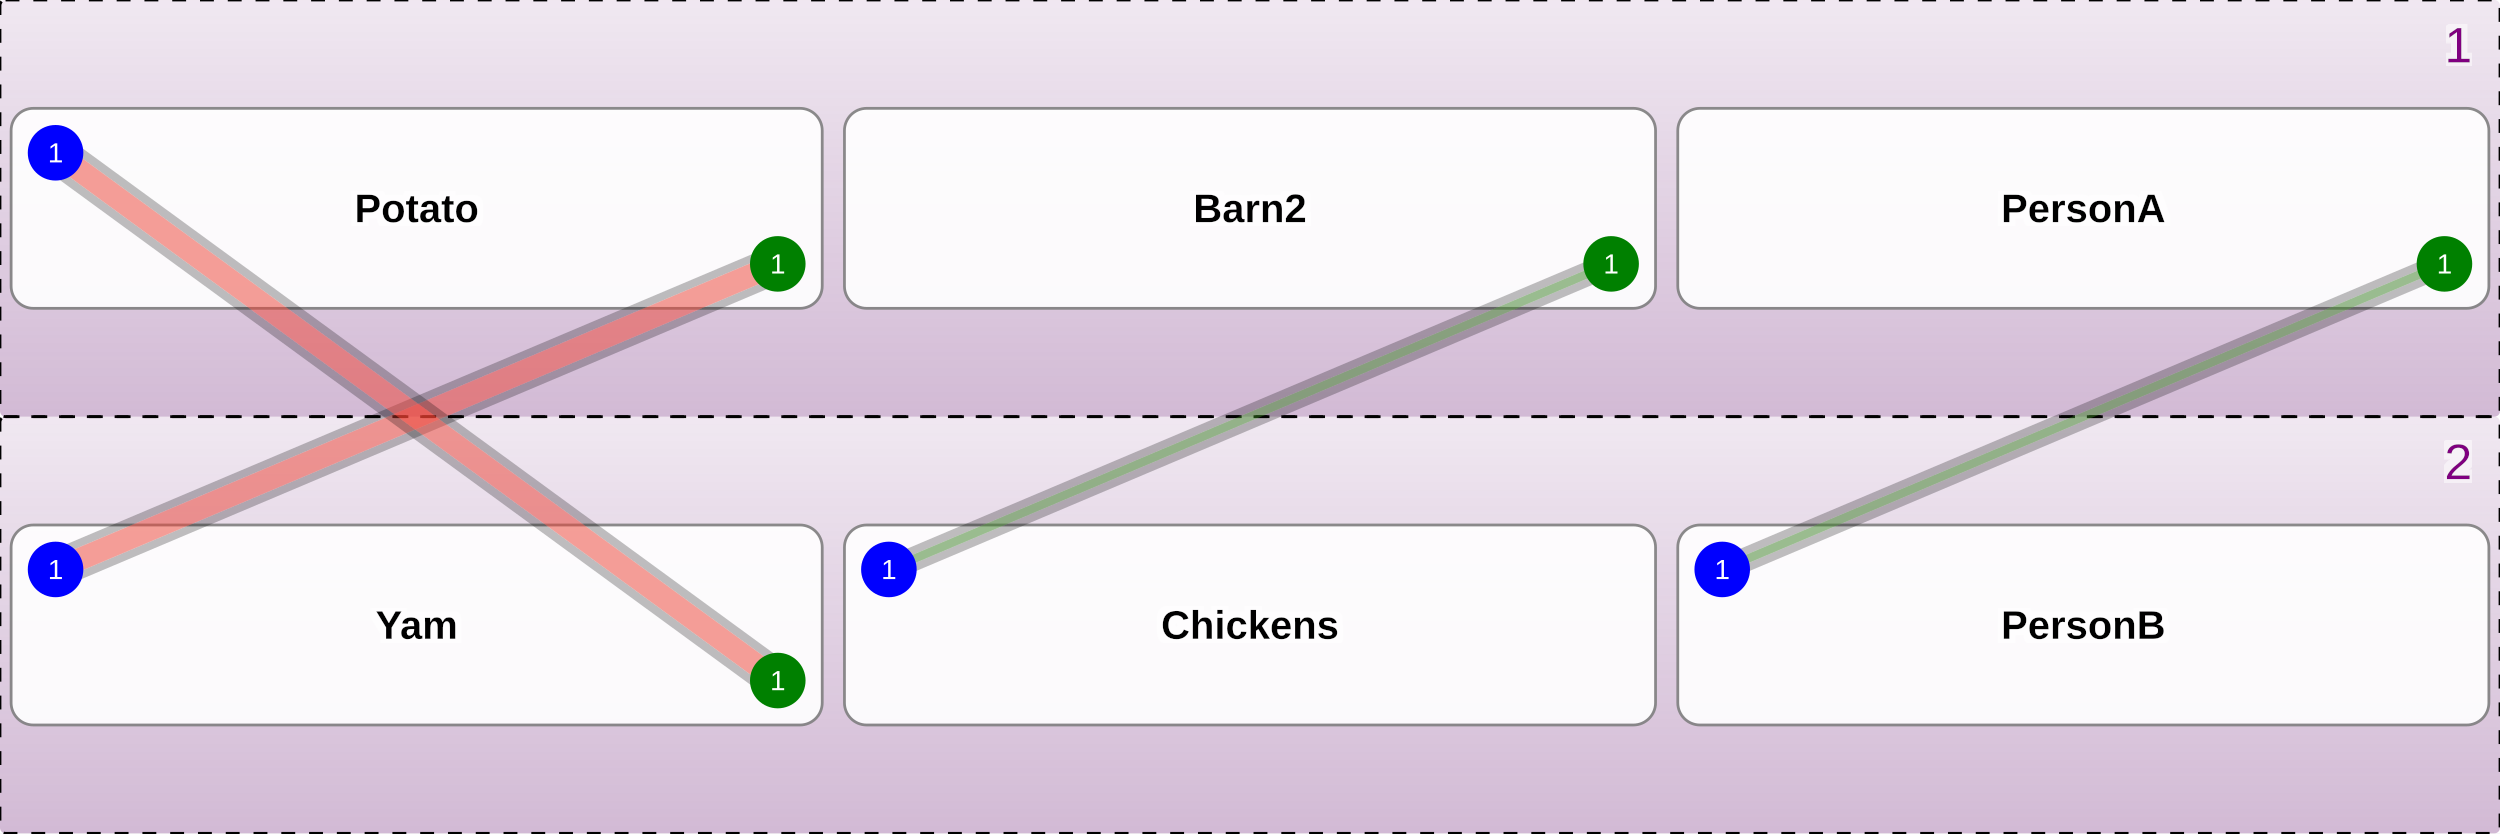
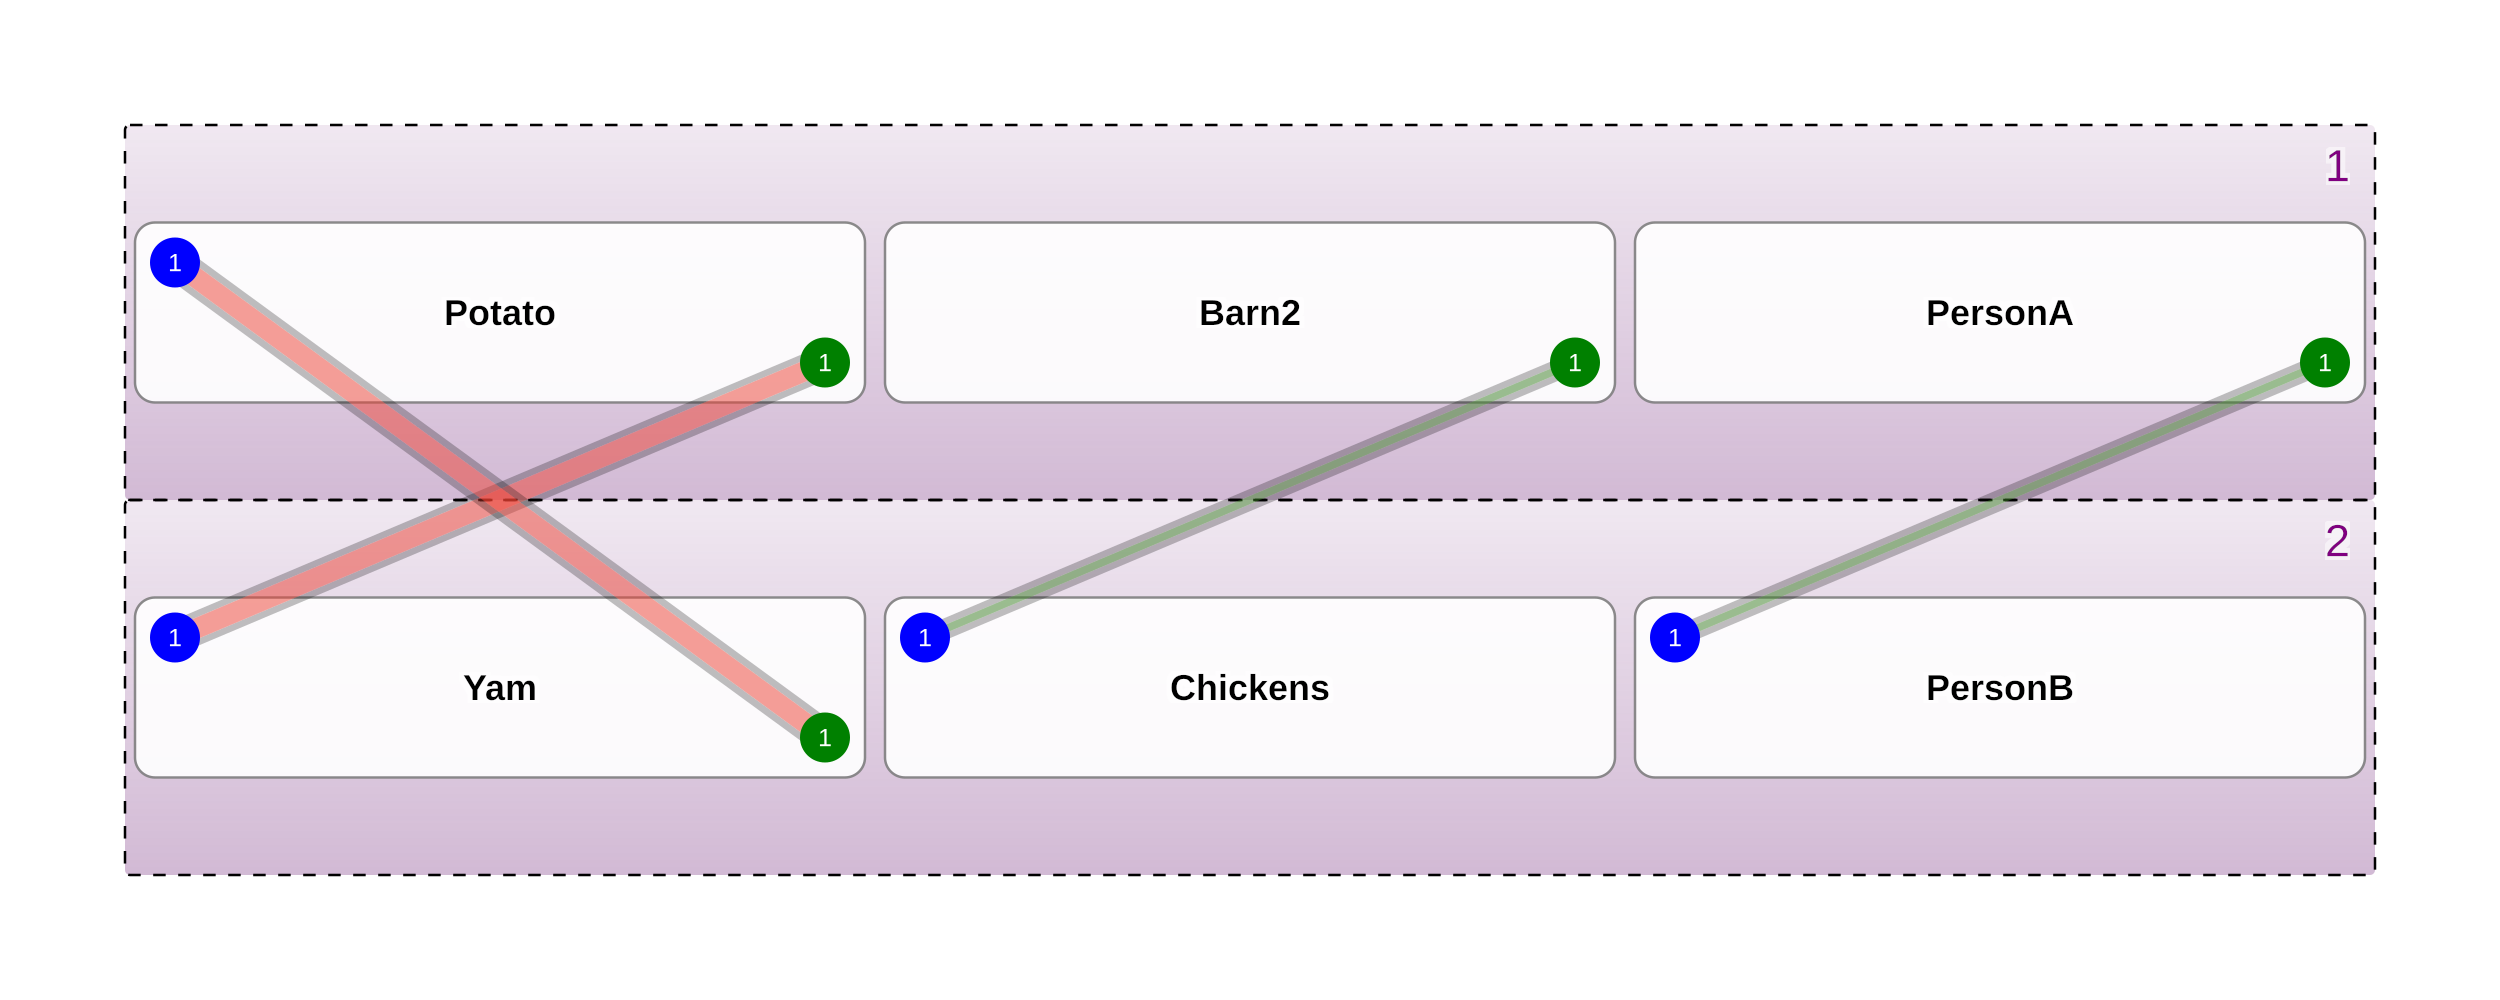
- <svg xmlns="http://www.w3.org/2000/svg" width="900" height="300" font-family="Arial, Helvetica, sans-serif">
+ <svg xmlns="http://www.w3.org/2000/svg" width="1000" height="400" viewBox="0 0 1000 400" font-family="Arial, Helvetica, sans-serif">
  <style>
    .layerRectangle {
      stroke: black;
      stroke-dasharray: 5,5;
      fill: url('#layers')
    }
    .layerText {
      fill: purple;
      font-size: 150%;
      filter: url(#outlineWhite);
    }
    .nodeFolder {
      fill: #aaaaaa;
      opacity: 0.3;
      stroke: whitesmoke;
    }
    .nodeFile {
      fill: #ffffff;
      opacity: 0.9;
      stroke: gray;
    }
    .nodeFileOrphan {
      fill: #ff6b6b !important;
      opacity: 0.9;
      stroke: gray;
    }
    .folderName {
      font-size: 180%;
      fill : white;
      font-weight: bolder;
      text-anchor: start;
      letter-spacing : 1px;
      dominant-baseline: hanging;
      filter: url(#shadow);
    }
    .nodeName {
      fill : black;
      font-weight: bold;
      text-anchor: middle;
      dominant-baseline: central;
      filter: url(#outlineWhite);
    }
    .line {
      fill : none;
      stroke: #377E22;
      stroke-width: 3;
      opacity: 0.5;
    }
    .line:hover {
      stroke-width: 6;
      opacity: 1;
    }
    .lineOrange {
      fill : none;
      stroke: #F09235;
      stroke-width: 8;
      opacity: 0.5;
    }
    .lineOrange:hover {
      stroke-width: 13;
      opacity: 1;
    }
    .lineRed {
      fill : none;
      stroke: #EB4132;
      stroke-width: 8;
      opacity: 0.5;
    }
    .lineRed:hover {
      stroke-width: 13;
      opacity: 1;
    }
</style>
  <defs id="idSvgDef">
    <linearGradient id="layers" gradientTransform="rotate(90)">
      <stop offset="0%" stop-color="#691872" stop-opacity="0.1" />
      <stop offset="100%" stop-color="#691872" stop-opacity="0.3" />
    </linearGradient>
    <filter id="shadow">
      <feGaussianBlur in="SourceAlpha" stdDeviation="2" />
      <feOffset dx="1" dy="1" result="offsetblur" />
      <feFlood flood-color="black" />
      <feComposite in2="offsetblur" operator="in" />
      <feMerge>
        <feMergeNode />
        <feMergeNode in="SourceGraphic" />
      </feMerge>
    </filter>
    <filter id="outlineWhite">
      <feMorphology in="SourceAlpha" result="DILATED" operator="dilate" radius="2" />
      <feFlood flood-color="white" flood-opacity="0.5" result="WHITE" />
      <feComposite in="WHITE" in2="DILATED" operator="in" result="OUTLINE" />
      <feMerge>
        <feMergeNode in="OUTLINE" />
        <feMergeNode in="SourceGraphic" />
      </feMerge>
    </filter>
    <filter id="outlineBlack">
      <feMorphology in="SourceAlpha" result="DILATED" operator="dilate" radius="2" />
      <feFlood flood-color="black" flood-opacity="0.5" result="BLACK" />
      <feComposite in="BLACK" in2="DILATED" operator="in" result="OUTLINE" />
      <feMerge>
        <feMergeNode in="OUTLINE" />
        <feMergeNode in="SourceGraphic" />
      </feMerge>
    </filter>
    <marker id="lineEnd" viewBox="0 -5 30 10" refX="12" orient="auto">
      <path d="M0,-16L32,0L0,16" fill="#3058FF" opacity="0.67" />
    </marker>
    <marker id="lineStart" viewBox="0 -4 8 8" refX="4" orient="auto">
      <circle cx="4" r="4" fill="#377E22" />
    </marker>
  </defs>
  <rect width="100%" height="100%" fill="white" />
-   <rect width="100%" height="100%" fill="white" />
-   <g id="Layers">
-     <g id="Layer:0 of ">
-       <rect x="0" y="0" width="900" height="150" rx="2" ry="2" class="layerRectangle" id=" 0" />
-       <text x="890" y="10" class="layerText" dominant-baseline="hanging" text-anchor="end">1 </text>
-     </g>
-     <g id="Layer:1 of ">
-       <rect x="0" y="150" width="900" height="150" rx="2" ry="2" class="layerRectangle" id=" 1" />
-       <text x="890" y="160" class="layerText" dominant-baseline="hanging" text-anchor="end">2 </text>
-     </g>
-   </g>
-   <g id="Node_Barn2">
-     <rect x="304" y="39" width="292" height="72" rx="8" ry="8" class="nodeFile" />
-   </g>
-   <g id="Node_Chickens">
-     <rect x="304" y="189" width="292" height="72" rx="8" ry="8" class="nodeFile" />
-   </g>
-   <g id="Node_PersonA">
-     <rect x="604" y="39" width="292" height="72" rx="8" ry="8" class="nodeFile" />
-   </g>
-   <g id="Node_PersonB">
-     <rect x="604" y="189" width="292" height="72" rx="8" ry="8" class="nodeFile" />
-   </g>
-   <g id="Node_Potato">
-     <rect x="4" y="39" width="292" height="72" rx="8" ry="8" class="nodeFile" />
-   </g>
-   <g id="Node_Yam">
-     <rect x="4" y="189" width="292" height="72" rx="8" ry="8" class="nodeFile" />
-   </g>
-   <g id="Edges">
-     <line x1="580" y1="95" x2="320" y2="205" class="line" filter="url(#outlineBlack)" />
-     <line x1="880" y1="95" x2="620" y2="205" class="line" filter="url(#outlineBlack)" />
-     <line x1="280" y1="95" x2="20" y2="205" class="lineRed" filter="url(#outlineBlack)" />
-     <line x1="280" y1="245" x2="20" y2="55" class="lineRed" filter="url(#outlineBlack)" />
-   </g>
-   <g id="Counters_Barn2">
-     <g>
-       <circle cx="580" cy="95" r="10" fill="green" />
-       <text x="580" y="95" fill="white" font-size="10" text-anchor="middle" dominant-baseline="central">1</text>
-     </g>
-   </g>
-   <g id="Counters_Chickens">
-     <g>
-       <circle cx="320" cy="205" r="10" fill="blue" />
-       <text x="320" y="205" fill="white" font-size="10" text-anchor="middle" dominant-baseline="central">1</text>
-     </g>
-   </g>
-   <g id="Counters_PersonA">
-     <g>
-       <circle cx="880" cy="95" r="10" fill="green" />
-       <text x="880" y="95" fill="white" font-size="10" text-anchor="middle" dominant-baseline="central">1</text>
-     </g>
-   </g>
-   <g id="Counters_PersonB">
-     <g>
-       <circle cx="620" cy="205" r="10" fill="blue" />
-       <text x="620" y="205" fill="white" font-size="10" text-anchor="middle" dominant-baseline="central">1</text>
-     </g>
-   </g>
-   <g id="Counters_Potato">
-     <g>
-       <circle cx="280" cy="95" r="10" fill="green" />
-       <text x="280" y="95" fill="white" font-size="10" text-anchor="middle" dominant-baseline="central">1</text>
-     </g>
-     <g>
-       <circle cx="20" cy="55" r="10" fill="blue" />
-       <text x="20" y="55" fill="white" font-size="10" text-anchor="middle" dominant-baseline="central">1</text>
-     </g>
-   </g>
-   <g id="Counters_Yam">
-     <g>
-       <circle cx="280" cy="245" r="10" fill="green" />
-       <text x="280" y="245" fill="white" font-size="10" text-anchor="middle" dominant-baseline="central">1</text>
-     </g>
-     <g>
-       <circle cx="20" cy="205" r="10" fill="blue" />
-       <text x="20" y="205" fill="white" font-size="10" text-anchor="middle" dominant-baseline="central">1</text>
-     </g>
-   </g>
-   <g id="Labels_Barn2">
-     <text class="nodeName" x="450" y="75" font-size="120%">Barn2</text>
-   </g>
-   <g id="Labels_Chickens">
-     <text class="nodeName" x="450" y="225" font-size="120%">Chickens</text>
-   </g>
-   <g id="Labels_PersonA">
-     <text class="nodeName" x="750" y="75" font-size="120%">PersonA</text>
-   </g>
-   <g id="Labels_PersonB">
-     <text class="nodeName" x="750" y="225" font-size="120%">PersonB</text>
-   </g>
-   <g id="Labels_Potato">
-     <text class="nodeName" x="150" y="75" font-size="120%">Potato</text>
-   </g>
-   <g id="Labels_Yam">
-     <text class="nodeName" x="150" y="225" font-size="120%">Yam</text>
+   <g transform="translate(50, 50)">
+     <rect width="100%" height="100%" fill="white" />
+     <g id="Layers">
+       <g id="Layer:0 of ">
+         <rect x="0" y="0" width="900" height="150" rx="2" ry="2" class="layerRectangle" id=" 0" />
+         <text x="890" y="10" class="layerText" dominant-baseline="hanging" text-anchor="end">1 </text>
+       </g>
+       <g id="Layer:1 of ">
+         <rect x="0" y="150" width="900" height="150" rx="2" ry="2" class="layerRectangle" id=" 1" />
+         <text x="890" y="160" class="layerText" dominant-baseline="hanging" text-anchor="end">2 </text>
+       </g>
+     </g>
+     <g id="Node_Barn2">
+       <rect x="304" y="39" width="292" height="72" rx="8" ry="8" class="nodeFile" />
+     </g>
+     <g id="Node_Chickens">
+       <rect x="304" y="189" width="292" height="72" rx="8" ry="8" class="nodeFile" />
+     </g>
+     <g id="Node_PersonA">
+       <rect x="604" y="39" width="292" height="72" rx="8" ry="8" class="nodeFile" />
+     </g>
+     <g id="Node_PersonB">
+       <rect x="604" y="189" width="292" height="72" rx="8" ry="8" class="nodeFile" />
+     </g>
+     <g id="Node_Potato">
+       <rect x="4" y="39" width="292" height="72" rx="8" ry="8" class="nodeFile" />
+     </g>
+     <g id="Node_Yam">
+       <rect x="4" y="189" width="292" height="72" rx="8" ry="8" class="nodeFile" />
+     </g>
+     <g id="Edges">
+       <line x1="580" y1="95" x2="320" y2="205" class="line" filter="url(#outlineBlack)" />
+       <line x1="880" y1="95" x2="620" y2="205" class="line" filter="url(#outlineBlack)" />
+       <line x1="280" y1="95" x2="20" y2="205" class="lineRed" filter="url(#outlineBlack)" />
+       <line x1="280" y1="245" x2="20" y2="55" class="lineRed" filter="url(#outlineBlack)" />
+     </g>
+     <g id="Counters_Barn2">
+       <g>
+         <circle cx="580" cy="95" r="10" fill="green" />
+         <text x="580" y="95" fill="white" font-size="10" text-anchor="middle" dominant-baseline="central">1</text>
+       </g>
+     </g>
+     <g id="Counters_Chickens">
+       <g>
+         <circle cx="320" cy="205" r="10" fill="blue" />
+         <text x="320" y="205" fill="white" font-size="10" text-anchor="middle" dominant-baseline="central">1</text>
+       </g>
+     </g>
+     <g id="Counters_PersonA">
+       <g>
+         <circle cx="880" cy="95" r="10" fill="green" />
+         <text x="880" y="95" fill="white" font-size="10" text-anchor="middle" dominant-baseline="central">1</text>
+       </g>
+     </g>
+     <g id="Counters_PersonB">
+       <g>
+         <circle cx="620" cy="205" r="10" fill="blue" />
+         <text x="620" y="205" fill="white" font-size="10" text-anchor="middle" dominant-baseline="central">1</text>
+       </g>
+     </g>
+     <g id="Counters_Potato">
+       <g>
+         <circle cx="280" cy="95" r="10" fill="green" />
+         <text x="280" y="95" fill="white" font-size="10" text-anchor="middle" dominant-baseline="central">1</text>
+       </g>
+       <g>
+         <circle cx="20" cy="55" r="10" fill="blue" />
+         <text x="20" y="55" fill="white" font-size="10" text-anchor="middle" dominant-baseline="central">1</text>
+       </g>
+     </g>
+     <g id="Counters_Yam">
+       <g>
+         <circle cx="280" cy="245" r="10" fill="green" />
+         <text x="280" y="245" fill="white" font-size="10" text-anchor="middle" dominant-baseline="central">1</text>
+       </g>
+       <g>
+         <circle cx="20" cy="205" r="10" fill="blue" />
+         <text x="20" y="205" fill="white" font-size="10" text-anchor="middle" dominant-baseline="central">1</text>
+       </g>
+     </g>
+     <g id="Labels_Barn2">
+       <text class="nodeName" x="450" y="75" font-size="120%">Barn2</text>
+     </g>
+     <g id="Labels_Chickens">
+       <text class="nodeName" x="450" y="225" font-size="120%">Chickens</text>
+     </g>
+     <g id="Labels_PersonA">
+       <text class="nodeName" x="750" y="75" font-size="120%">PersonA</text>
+     </g>
+     <g id="Labels_PersonB">
+       <text class="nodeName" x="750" y="225" font-size="120%">PersonB</text>
+     </g>
+     <g id="Labels_Potato">
+       <text class="nodeName" x="150" y="75" font-size="120%">Potato</text>
+     </g>
+     <g id="Labels_Yam">
+       <text class="nodeName" x="150" y="225" font-size="120%">Yam</text>
+     </g>
  </g>
</svg>
